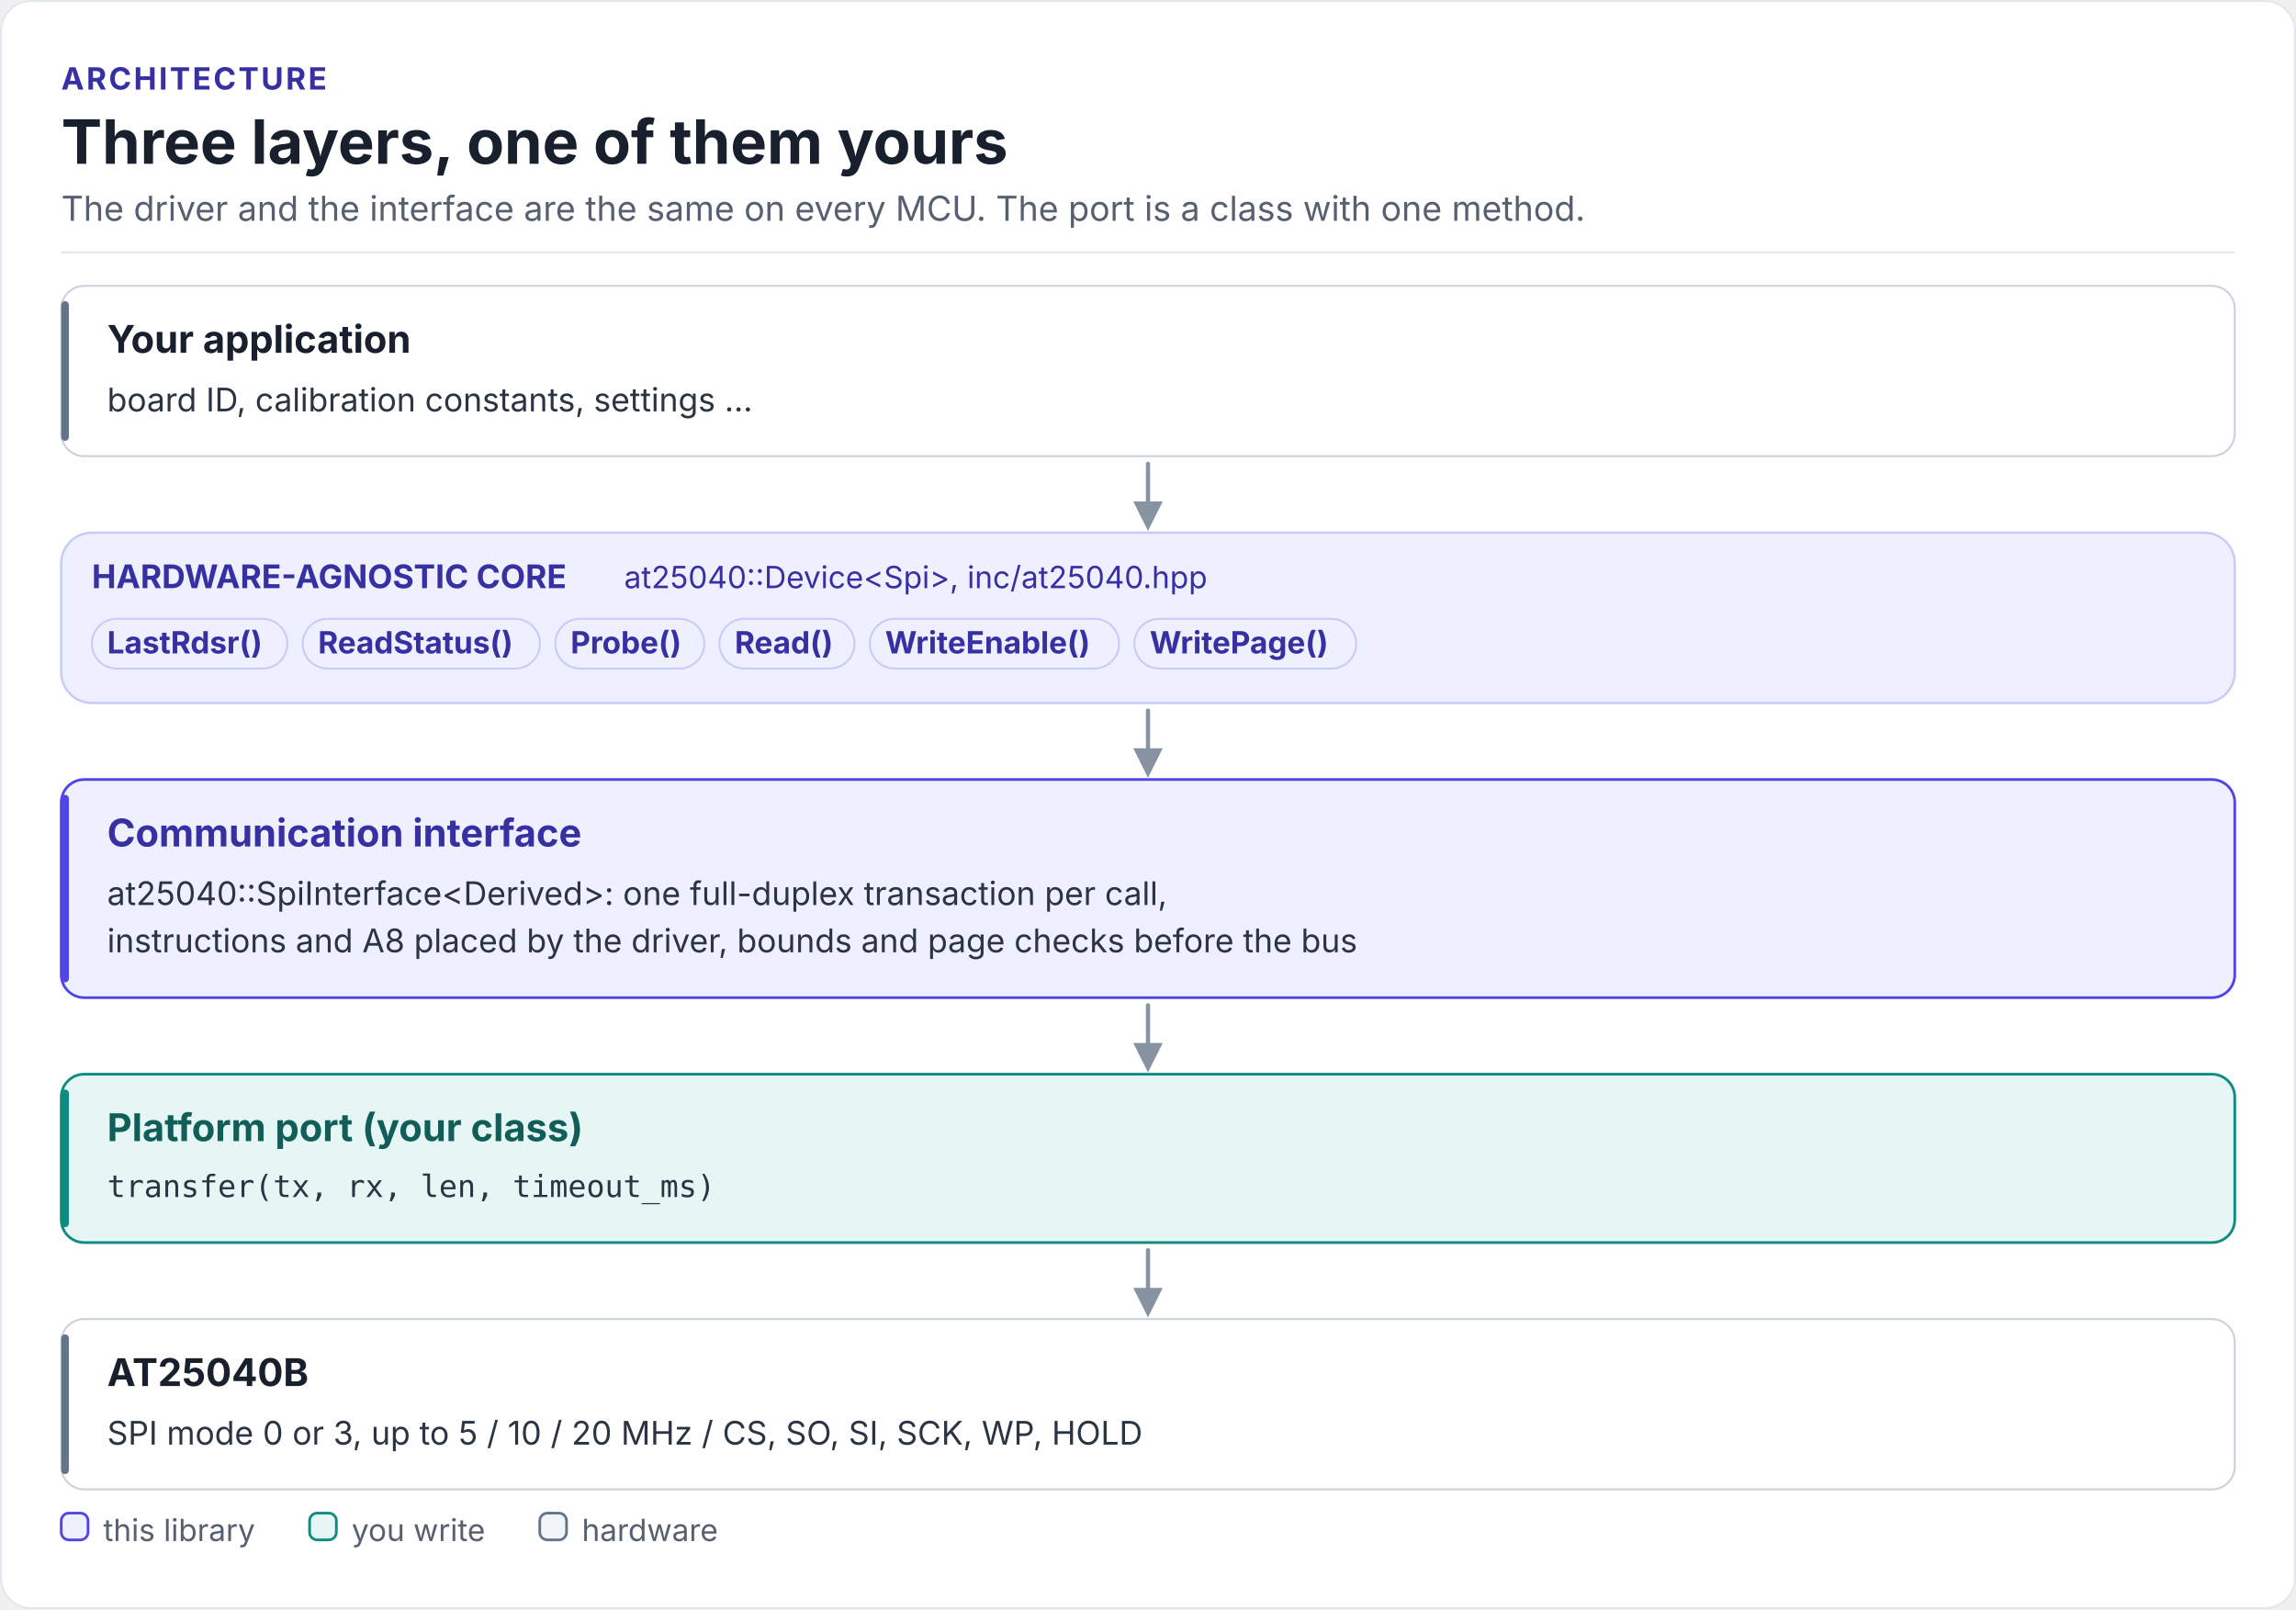
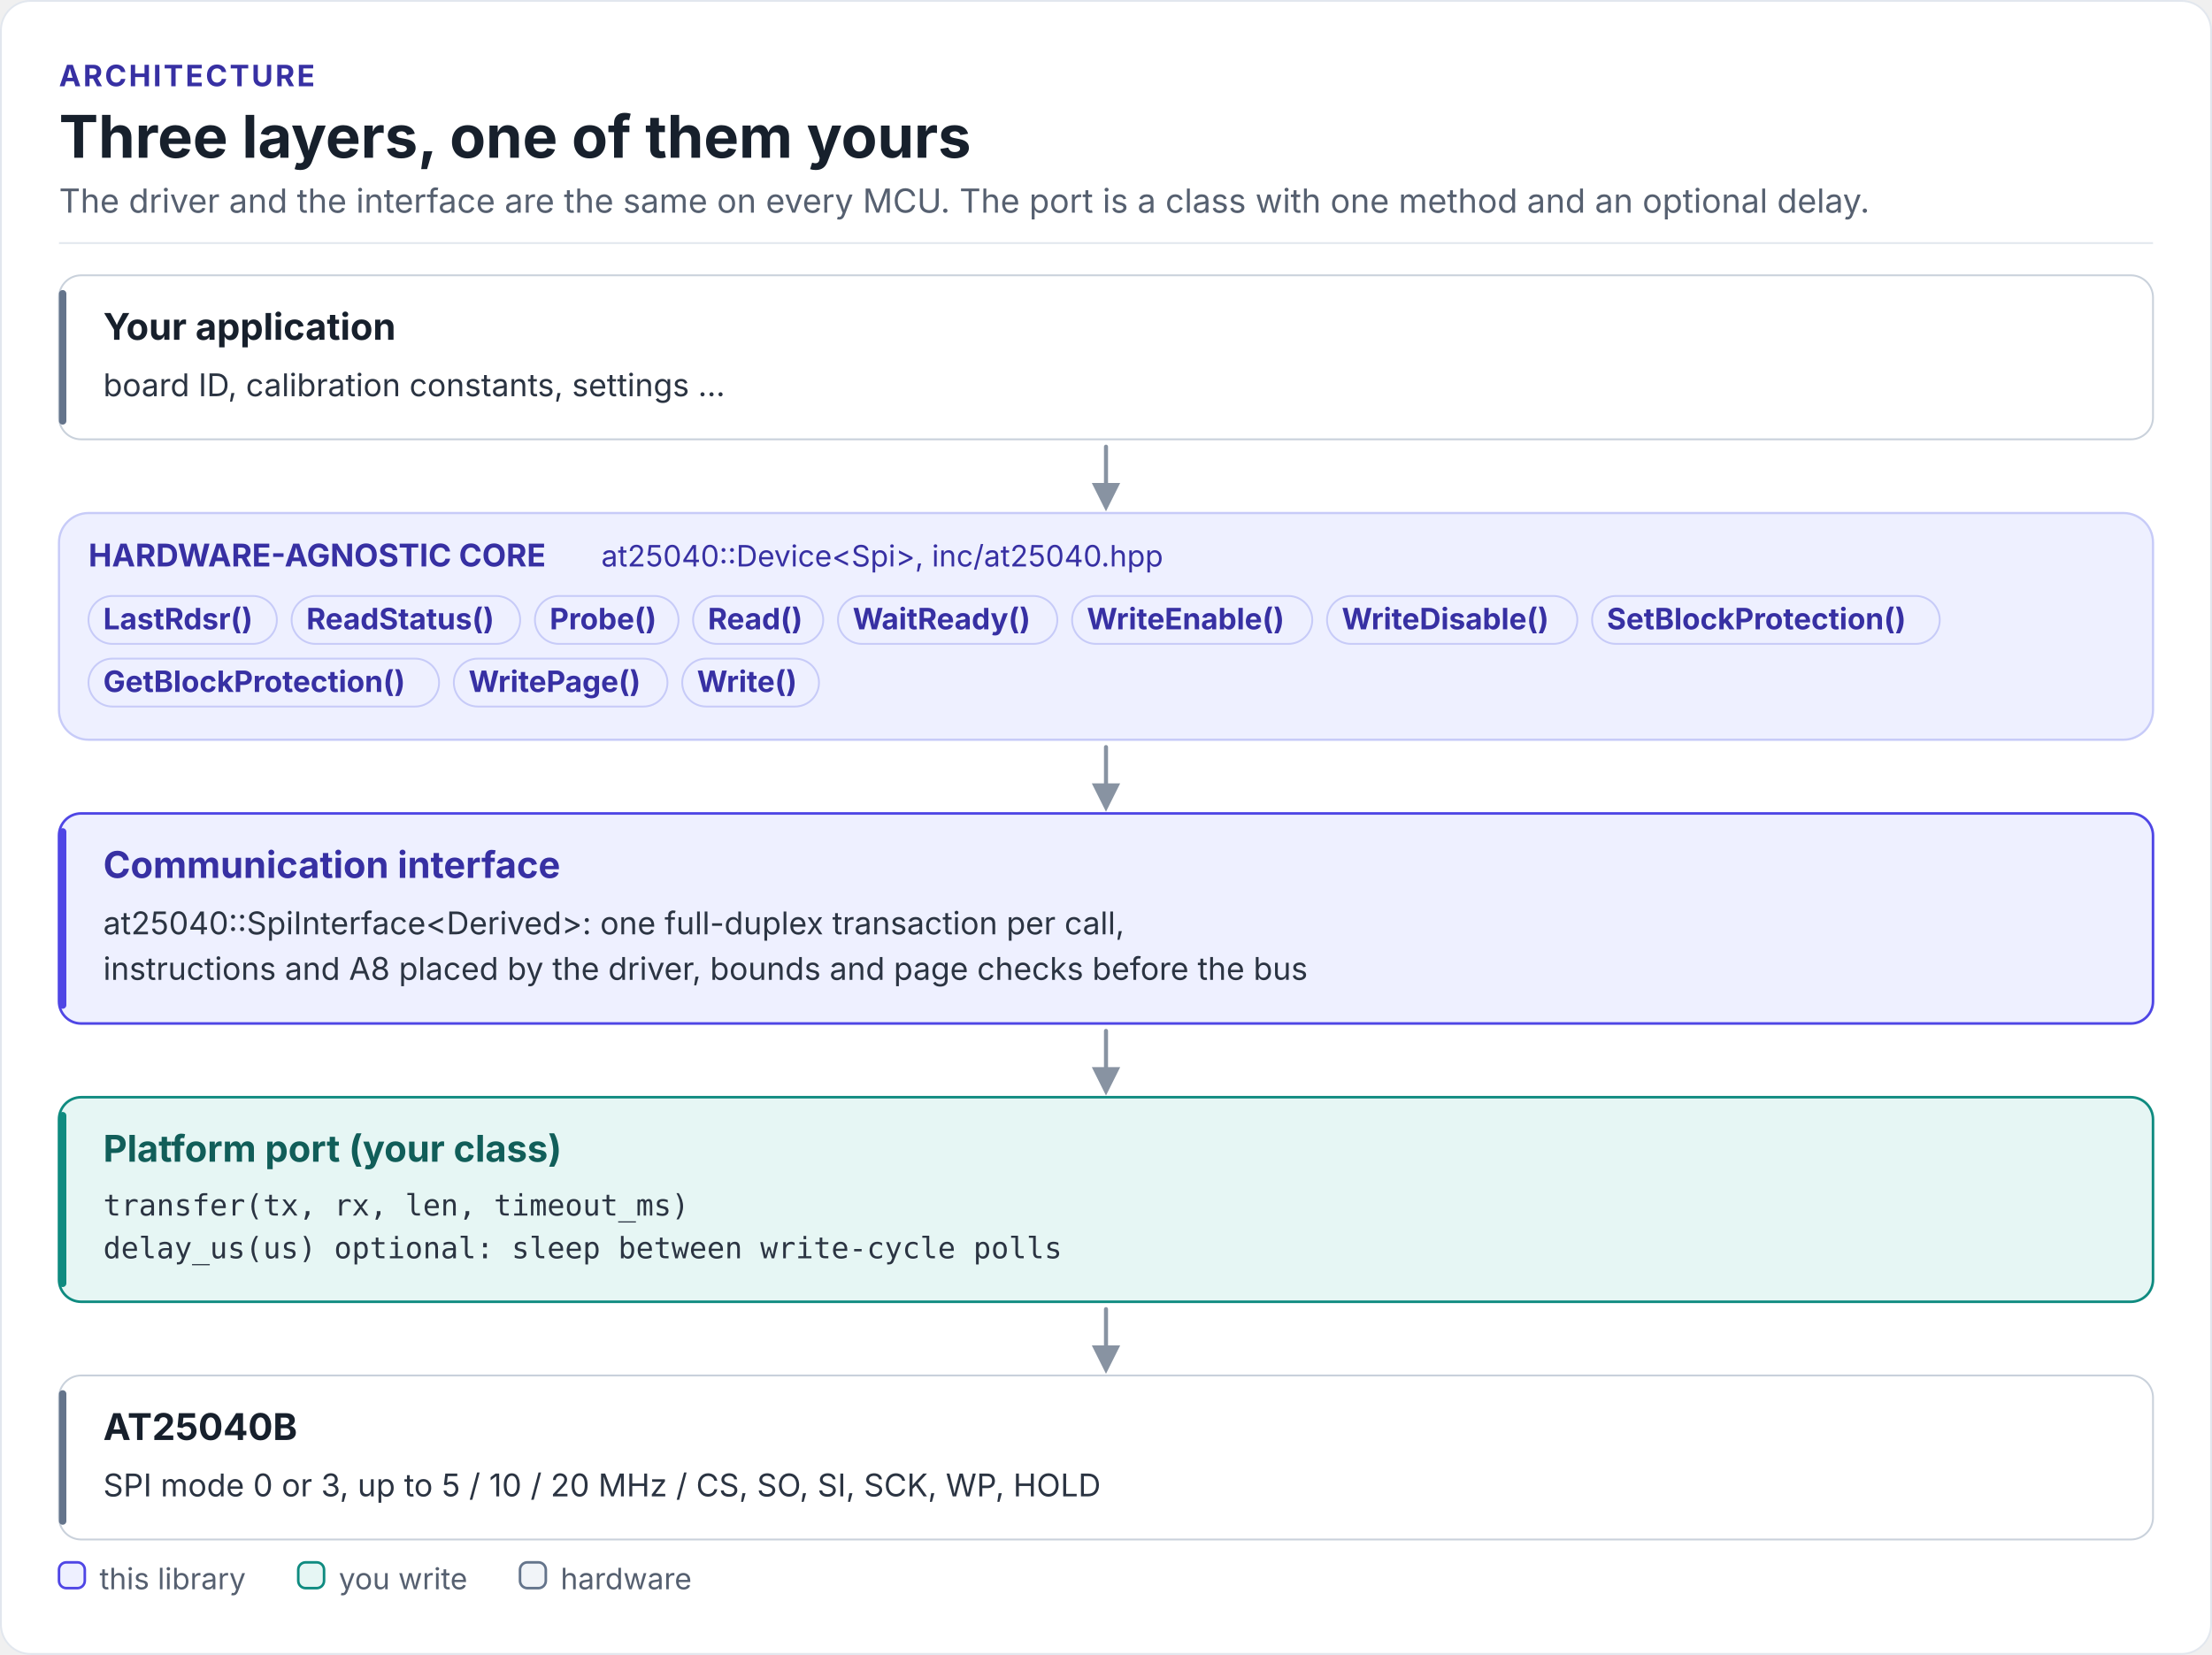
- <svg xmlns="http://www.w3.org/2000/svg" width="1200" height="841" viewBox="0 0 1200 841" role="img" aria-labelledby="driver-layers-title driver-layers-desc" font-family="Inter, 'Segoe UI', Roboto, 'Helvetica Neue', Arial, sans-serif">
+ <svg xmlns="http://www.w3.org/2000/svg" width="1200" height="898" viewBox="0 0 1200 898" role="img" aria-labelledby="driver-layers-title driver-layers-desc" font-family="Inter, 'Segoe UI', Roboto, 'Helvetica Neue', Arial, sans-serif">
  <defs>
    <marker id="fk-arrow-rail" viewBox="0 0 10 10" refX="8" refY="5" markerWidth="7" markerHeight="7" orient="auto-start-reverse">
      <path d="M0 0L10 5L0 10z" fill="#8893A2" />
    </marker>
  </defs>
-   <rect x="0.5" y="0.5" width="1199" height="840" rx="16" fill="#FFFFFF" stroke="#E2E7EE" />
+   <rect x="0.5" y="0.5" width="1199" height="897" rx="16" fill="#FFFFFF" stroke="#E2E7EE" />
  <text x="32" y="46.8" font-size="16" font-weight="700" letter-spacing="1.2" fill="#3730A3">ARCHITECTURE</text>
  <text x="32" y="85.6" font-size="32" font-weight="700" fill="#17202C">Three layers, one of them yours</text>
-   <text x="32" y="115.4" font-size="18" fill="#566070">The driver and the interface are the same on every MCU. The port is a class with one method.</text>
+   <text x="32" y="115.4" font-size="18" fill="#566070">The driver and the interface are the same on every MCU. The port is a class with one method and an optional delay.</text>
  <rect x="32" y="131.4" width="1136" height="1" fill="#E2E7EE" />
-   <rect x="32" y="278.4" width="1136" height="89" rx="16" fill="#EEF0FF" stroke="#C7CBF8" stroke-width="1.2" />
+   <rect x="32" y="278.4" width="1136" height="123" rx="16" fill="#EEF0FF" stroke="#C7CBF8" stroke-width="1.2" />
  <path d="M600 242.4 L600 274.4" fill="none" stroke="#8893A2" stroke-width="2.2" stroke-linecap="round" stroke-linejoin="round" marker-end="url(#fk-arrow-rail)" />
-   <path d="M600 371.4 L600 403.4" fill="none" stroke="#8893A2" stroke-width="2.2" stroke-linecap="round" stroke-linejoin="round" marker-end="url(#fk-arrow-rail)" />
-   <path d="M600 525.4 L600 557.4" fill="none" stroke="#8893A2" stroke-width="2.2" stroke-linecap="round" stroke-linejoin="round" marker-end="url(#fk-arrow-rail)" />
-   <path d="M600 653.4 L600 685.4" fill="none" stroke="#8893A2" stroke-width="2.2" stroke-linecap="round" stroke-linejoin="round" marker-end="url(#fk-arrow-rail)" />
+   <path d="M600 405.4 L600 437.4" fill="none" stroke="#8893A2" stroke-width="2.2" stroke-linecap="round" stroke-linejoin="round" marker-end="url(#fk-arrow-rail)" />
+   <path d="M600 559.4 L600 591.4" fill="none" stroke="#8893A2" stroke-width="2.2" stroke-linecap="round" stroke-linejoin="round" marker-end="url(#fk-arrow-rail)" />
+   <path d="M600 710.4 L600 742.4" fill="none" stroke="#8893A2" stroke-width="2.2" stroke-linecap="round" stroke-linejoin="round" marker-end="url(#fk-arrow-rail)" />
  <rect x="32" y="149.4" width="1136" height="89" rx="12" fill="#FFFFFF" stroke="#C9D1DB" stroke-width="1" />
  <rect x="32" y="157.4" width="4" height="73" rx="2" fill="#64748B" />
-   <rect x="32" y="407.4" width="1136" height="114" rx="12" fill="#EEF0FF" stroke="#4F46E5" stroke-width="1.4" />
-   <rect x="32" y="415.4" width="4" height="98" rx="2" fill="#4F46E5" />
-   <rect x="32" y="561.4" width="1136" height="88" rx="12" fill="#E6F6F4" stroke="#0F8B80" stroke-width="1.4" />
-   <rect x="32" y="569.4" width="4" height="72" rx="2" fill="#0F8B80" />
-   <rect x="32" y="689.4" width="1136" height="89" rx="12" fill="#FFFFFF" stroke="#C9D1DB" stroke-width="1" />
-   <rect x="32" y="697.4" width="4" height="73" rx="2" fill="#64748B" />
+   <rect x="32" y="441.4" width="1136" height="114" rx="12" fill="#EEF0FF" stroke="#4F46E5" stroke-width="1.4" />
+   <rect x="32" y="449.4" width="4" height="98" rx="2" fill="#4F46E5" />
+   <rect x="32" y="595.4" width="1136" height="111" rx="12" fill="#E6F6F4" stroke="#0F8B80" stroke-width="1.4" />
+   <rect x="32" y="603.4" width="4" height="95" rx="2" fill="#0F8B80" />
+   <rect x="32" y="746.4" width="1136" height="89" rx="12" fill="#FFFFFF" stroke="#C9D1DB" stroke-width="1" />
+   <rect x="32" y="754.4" width="4" height="73" rx="2" fill="#64748B" />
  <text x="56" y="184.4" font-size="20" font-weight="700" fill="#17202C">Your application</text>
  <text x="56" y="215" font-size="17" fill="#2B3442">board ID, calibration constants, settings ...</text>
  <rect x="48" y="323.4" width="102.2" height="26" rx="13" fill="#EEF0FF" stroke="#C7CBF8" stroke-width="1" />
  <text x="56" y="341.5" font-size="16" font-weight="700" fill="#3730A3">LastRdsr()</text>
  <rect x="158.2" y="323.4" width="124" height="26" rx="13" fill="#EEF0FF" stroke="#C7CBF8" stroke-width="1" />
  <text x="166.2" y="341.5" font-size="16" font-weight="700" fill="#3730A3">ReadStatus()</text>
  <rect x="290.2" y="323.4" width="77.9" height="26" rx="13" fill="#EEF0FF" stroke="#C7CBF8" stroke-width="1" />
  <text x="298.2" y="341.5" font-size="16" font-weight="700" fill="#3730A3">Probe()</text>
  <rect x="376" y="323.4" width="70.6" height="26" rx="13" fill="#EEF0FF" stroke="#C7CBF8" stroke-width="1" />
  <text x="384" y="341.5" font-size="16" font-weight="700" fill="#3730A3">Read()</text>
-   <rect x="454.6" y="323.4" width="130.3" height="26" rx="13" fill="#EEF0FF" stroke="#C7CBF8" stroke-width="1" />
-   <text x="462.6" y="341.5" font-size="16" font-weight="700" fill="#3730A3">WriteEnable()</text>
-   <rect x="592.9" y="323.4" width="115.9" height="26" rx="13" fill="#EEF0FF" stroke="#C7CBF8" stroke-width="1" />
-   <text x="600.9" y="341.5" font-size="16" font-weight="700" fill="#3730A3">WritePage()</text>
+   <rect x="454.6" y="323.4" width="119" height="26" rx="13" fill="#EEF0FF" stroke="#C7CBF8" stroke-width="1" />
+   <text x="462.6" y="341.5" font-size="16" font-weight="700" fill="#3730A3">WaitReady()</text>
+   <rect x="581.6" y="323.4" width="130.3" height="26" rx="13" fill="#EEF0FF" stroke="#C7CBF8" stroke-width="1" />
+   <text x="589.6" y="341.5" font-size="16" font-weight="700" fill="#3730A3">WriteEnable()</text>
+   <rect x="719.9" y="323.4" width="135.8" height="26" rx="13" fill="#EEF0FF" stroke="#C7CBF8" stroke-width="1" />
+   <text x="727.9" y="341.5" font-size="16" font-weight="700" fill="#3730A3">WriteDisable()</text>
+   <rect x="863.7" y="323.4" width="188.6" height="26" rx="13" fill="#EEF0FF" stroke="#C7CBF8" stroke-width="1" />
+   <text x="871.7" y="341.5" font-size="16" font-weight="700" fill="#3730A3">SetBlockProtection()</text>
+   <rect x="48" y="357.4" width="190.2" height="26" rx="13" fill="#EEF0FF" stroke="#C7CBF8" stroke-width="1" />
+   <text x="56" y="375.5" font-size="16" font-weight="700" fill="#3730A3">GetBlockProtection()</text>
+   <rect x="246.2" y="357.4" width="115.9" height="26" rx="13" fill="#EEF0FF" stroke="#C7CBF8" stroke-width="1" />
+   <text x="254.2" y="375.5" font-size="16" font-weight="700" fill="#3730A3">WritePage()</text>
+   <rect x="370.1" y="357.4" width="74.2" height="26" rx="13" fill="#EEF0FF" stroke="#C7CBF8" stroke-width="1" />
+   <text x="378.1" y="375.5" font-size="16" font-weight="700" fill="#3730A3">Write()</text>
  <text x="48" y="307.4" font-size="17" font-weight="700" fill="#3730A3">HARDWARE-AGNOSTIC CORE</text>
  <text x="326.2" y="307.4" font-size="16" fill="#3730A3">at25040::Device&lt;Spi&gt;, inc/at25040.hpp</text>
-   <text x="56" y="442.4" font-size="20" font-weight="700" fill="#3730A3">Communication interface</text>
-   <text x="56" y="473" font-size="17" fill="#2B3442">at25040::SpiInterface&lt;Derived&gt;: one full-duplex transaction per call,</text>
-   <text x="56" y="497.7" font-size="17" fill="#2B3442">instructions and A8 placed by the driver, bounds and page checks before the bus</text>
-   <text x="56" y="596.4" font-size="20" font-weight="700" fill="#115E59">Platform port (your class)</text>
-   <text x="56" y="625.6" font-size="16" font-family="'JetBrains Mono', 'SFMono-Regular', Menlo, Consolas, monospace" fill="#2B3442">transfer(tx, rx, len, timeout_ms)</text>
-   <text x="56" y="724.4" font-size="20" font-weight="700" fill="#17202C">AT25040B</text>
-   <text x="56" y="755" font-size="17" fill="#2B3442">SPI mode 0 or 3, up to 5 / 10 / 20 MHz  /  CS, SO, SI, SCK, WP, HOLD</text>
-   <rect x="32" y="790.8" width="14" height="14" rx="4" fill="#EEF0FF" stroke="#4F46E5" stroke-width="1.4" />
-   <text x="54" y="805.4" font-size="16" fill="#566070">this library</text>
-   <rect x="161.8" y="790.8" width="14" height="14" rx="4" fill="#E6F6F4" stroke="#0F8B80" stroke-width="1.4" />
-   <text x="183.8" y="805.4" font-size="16" fill="#566070">you write</text>
-   <rect x="282.1" y="790.8" width="14" height="14" rx="4" fill="#F1F4F8" stroke="#64748B" stroke-width="1.4" />
-   <text x="304.1" y="805.4" font-size="16" fill="#566070">hardware</text>
+   <text x="56" y="476.4" font-size="20" font-weight="700" fill="#3730A3">Communication interface</text>
+   <text x="56" y="507" font-size="17" fill="#2B3442">at25040::SpiInterface&lt;Derived&gt;: one full-duplex transaction per call,</text>
+   <text x="56" y="531.7" font-size="17" fill="#2B3442">instructions and A8 placed by the driver, bounds and page checks before the bus</text>
+   <text x="56" y="630.4" font-size="20" font-weight="700" fill="#115E59">Platform port (your class)</text>
+   <text x="56" y="659.6" font-size="16" font-family="'JetBrains Mono', 'SFMono-Regular', Menlo, Consolas, monospace" fill="#2B3442">transfer(tx, rx, len, timeout_ms)</text>
+   <text x="56" y="682.8" font-size="16" font-family="'JetBrains Mono', 'SFMono-Regular', Menlo, Consolas, monospace" fill="#2B3442">delay_us(us)  optional: sleep between write-cycle polls</text>
+   <text x="56" y="781.4" font-size="20" font-weight="700" fill="#17202C">AT25040B</text>
+   <text x="56" y="812" font-size="17" fill="#2B3442">SPI mode 0 or 3, up to 5 / 10 / 20 MHz  /  CS, SO, SI, SCK, WP, HOLD</text>
+   <rect x="32" y="847.8" width="14" height="14" rx="4" fill="#EEF0FF" stroke="#4F46E5" stroke-width="1.4" />
+   <text x="54" y="862.4" font-size="16" fill="#566070">this library</text>
+   <rect x="161.8" y="847.8" width="14" height="14" rx="4" fill="#E6F6F4" stroke="#0F8B80" stroke-width="1.4" />
+   <text x="183.8" y="862.4" font-size="16" fill="#566070">you write</text>
+   <rect x="282.1" y="847.8" width="14" height="14" rx="4" fill="#F1F4F8" stroke="#64748B" stroke-width="1.4" />
+   <text x="304.1" y="862.4" font-size="16" fill="#566070">hardware</text>
</svg>
